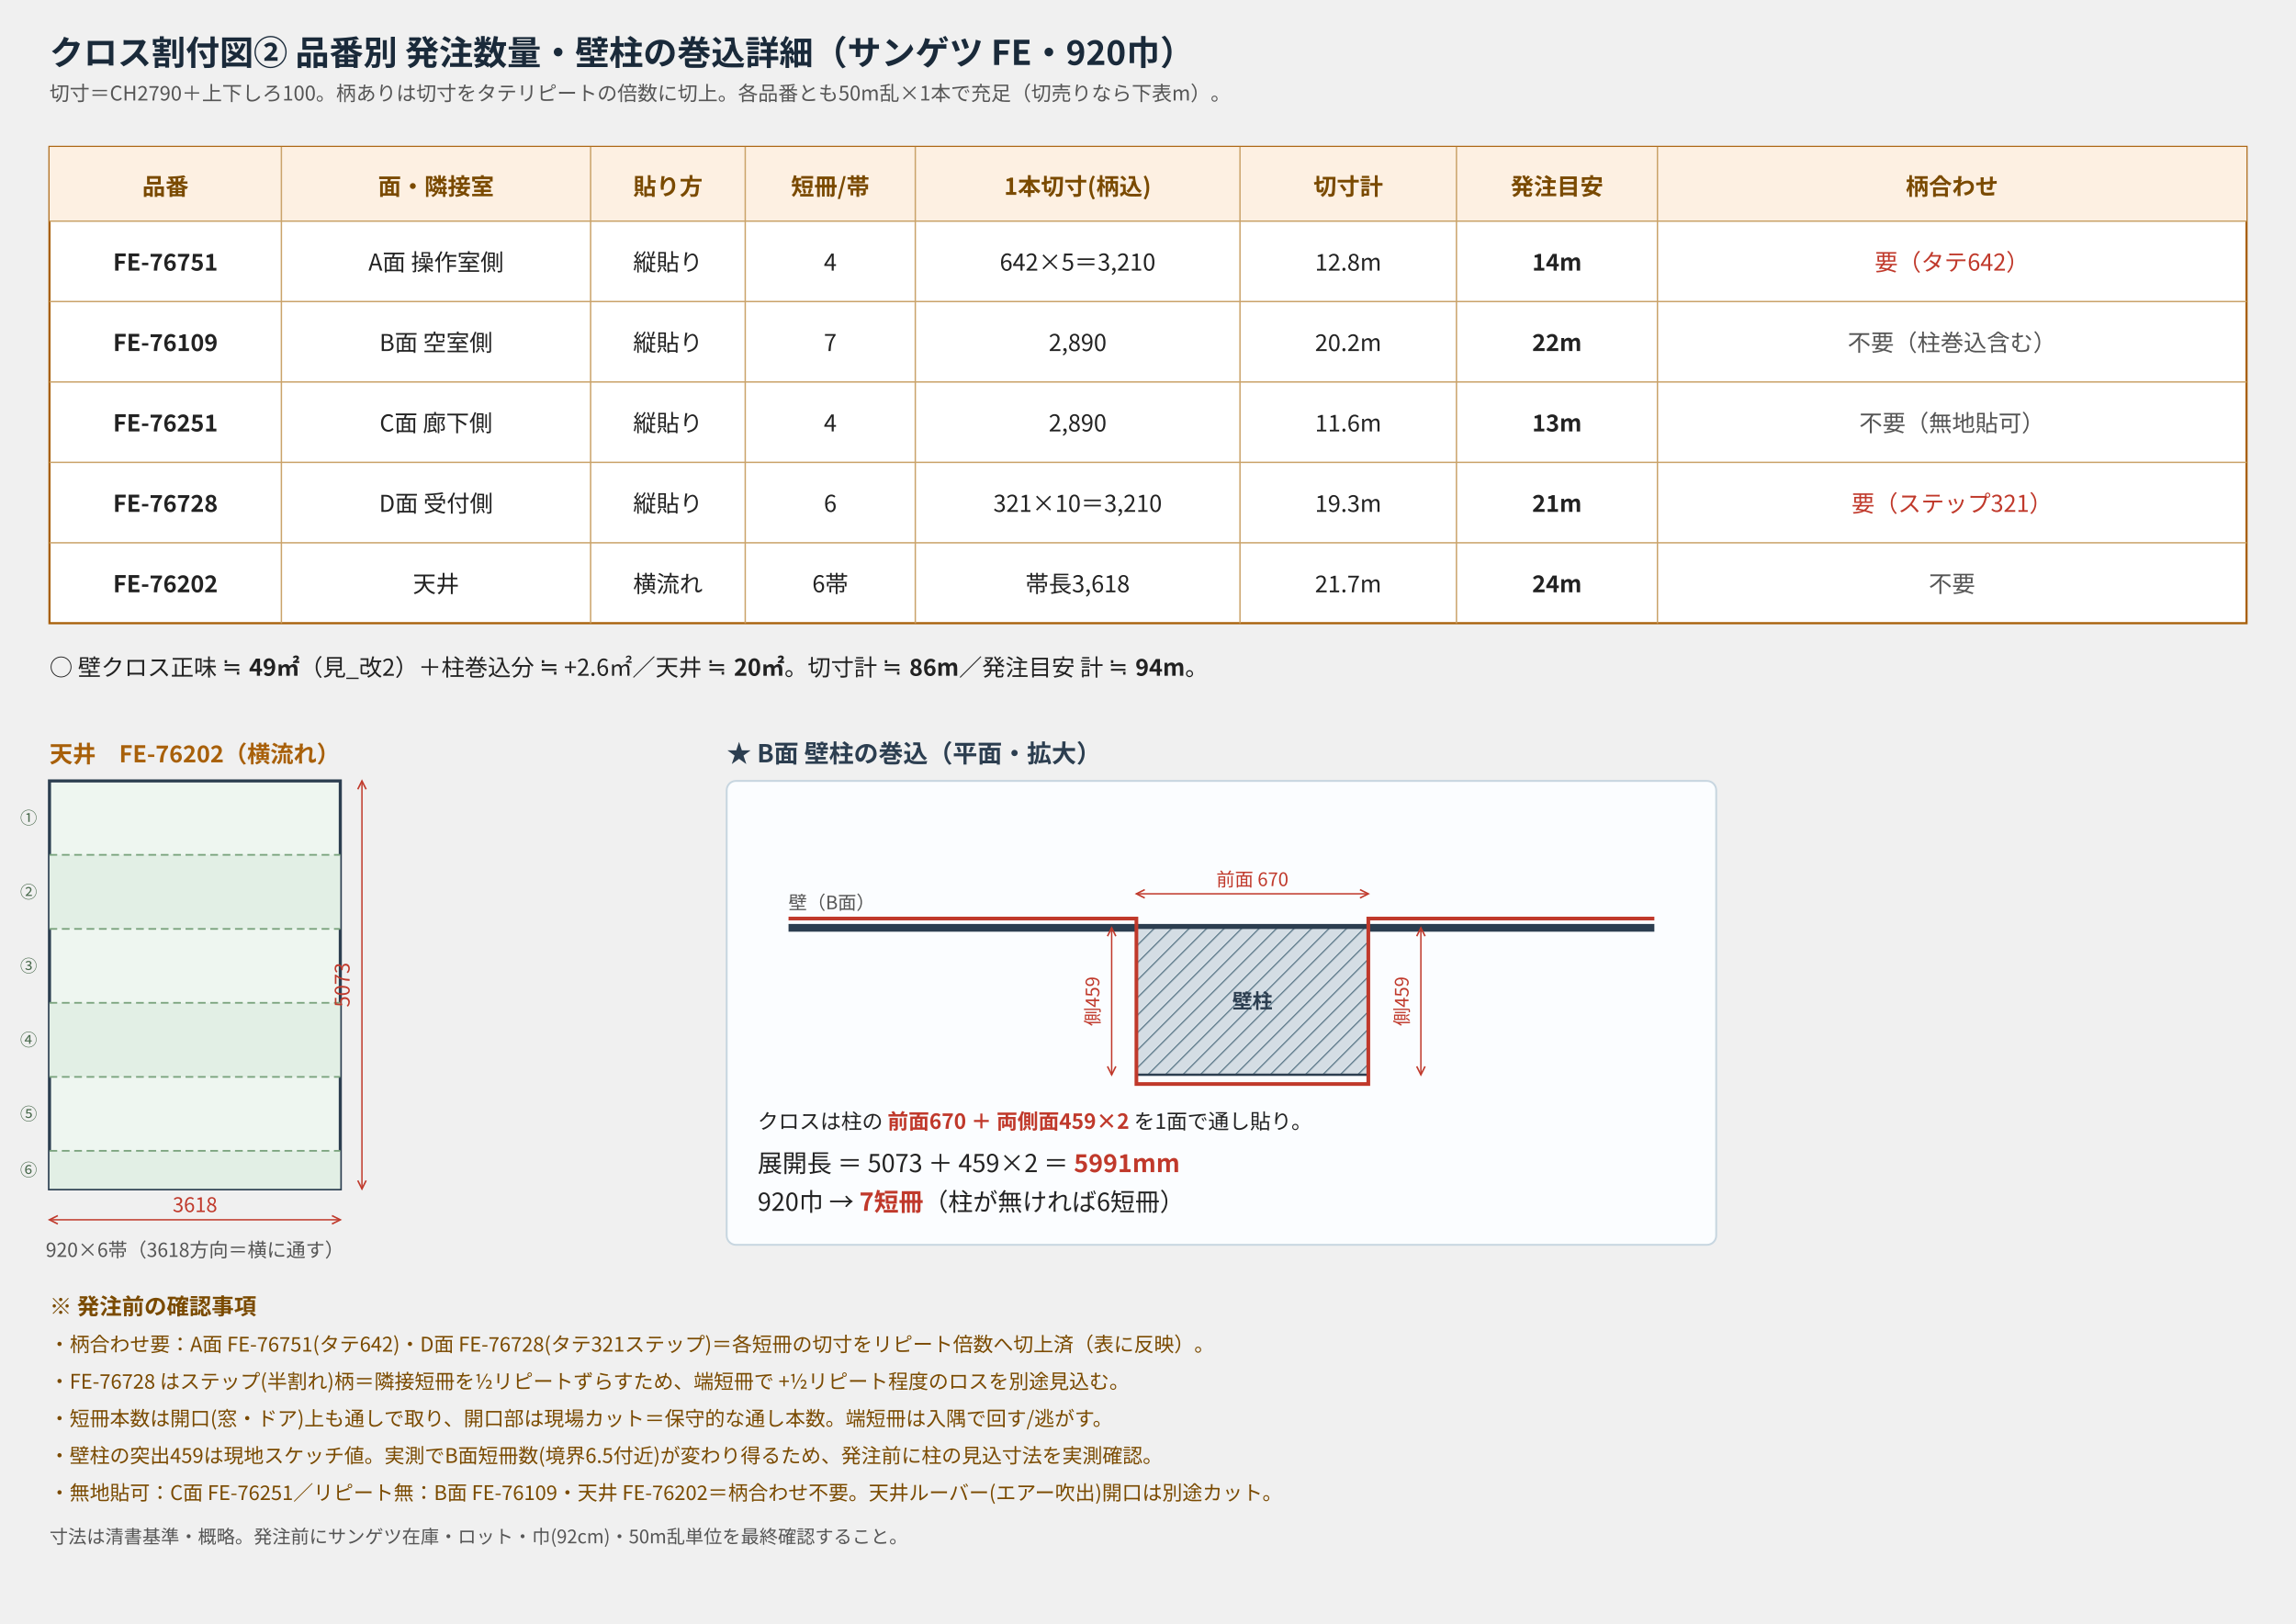
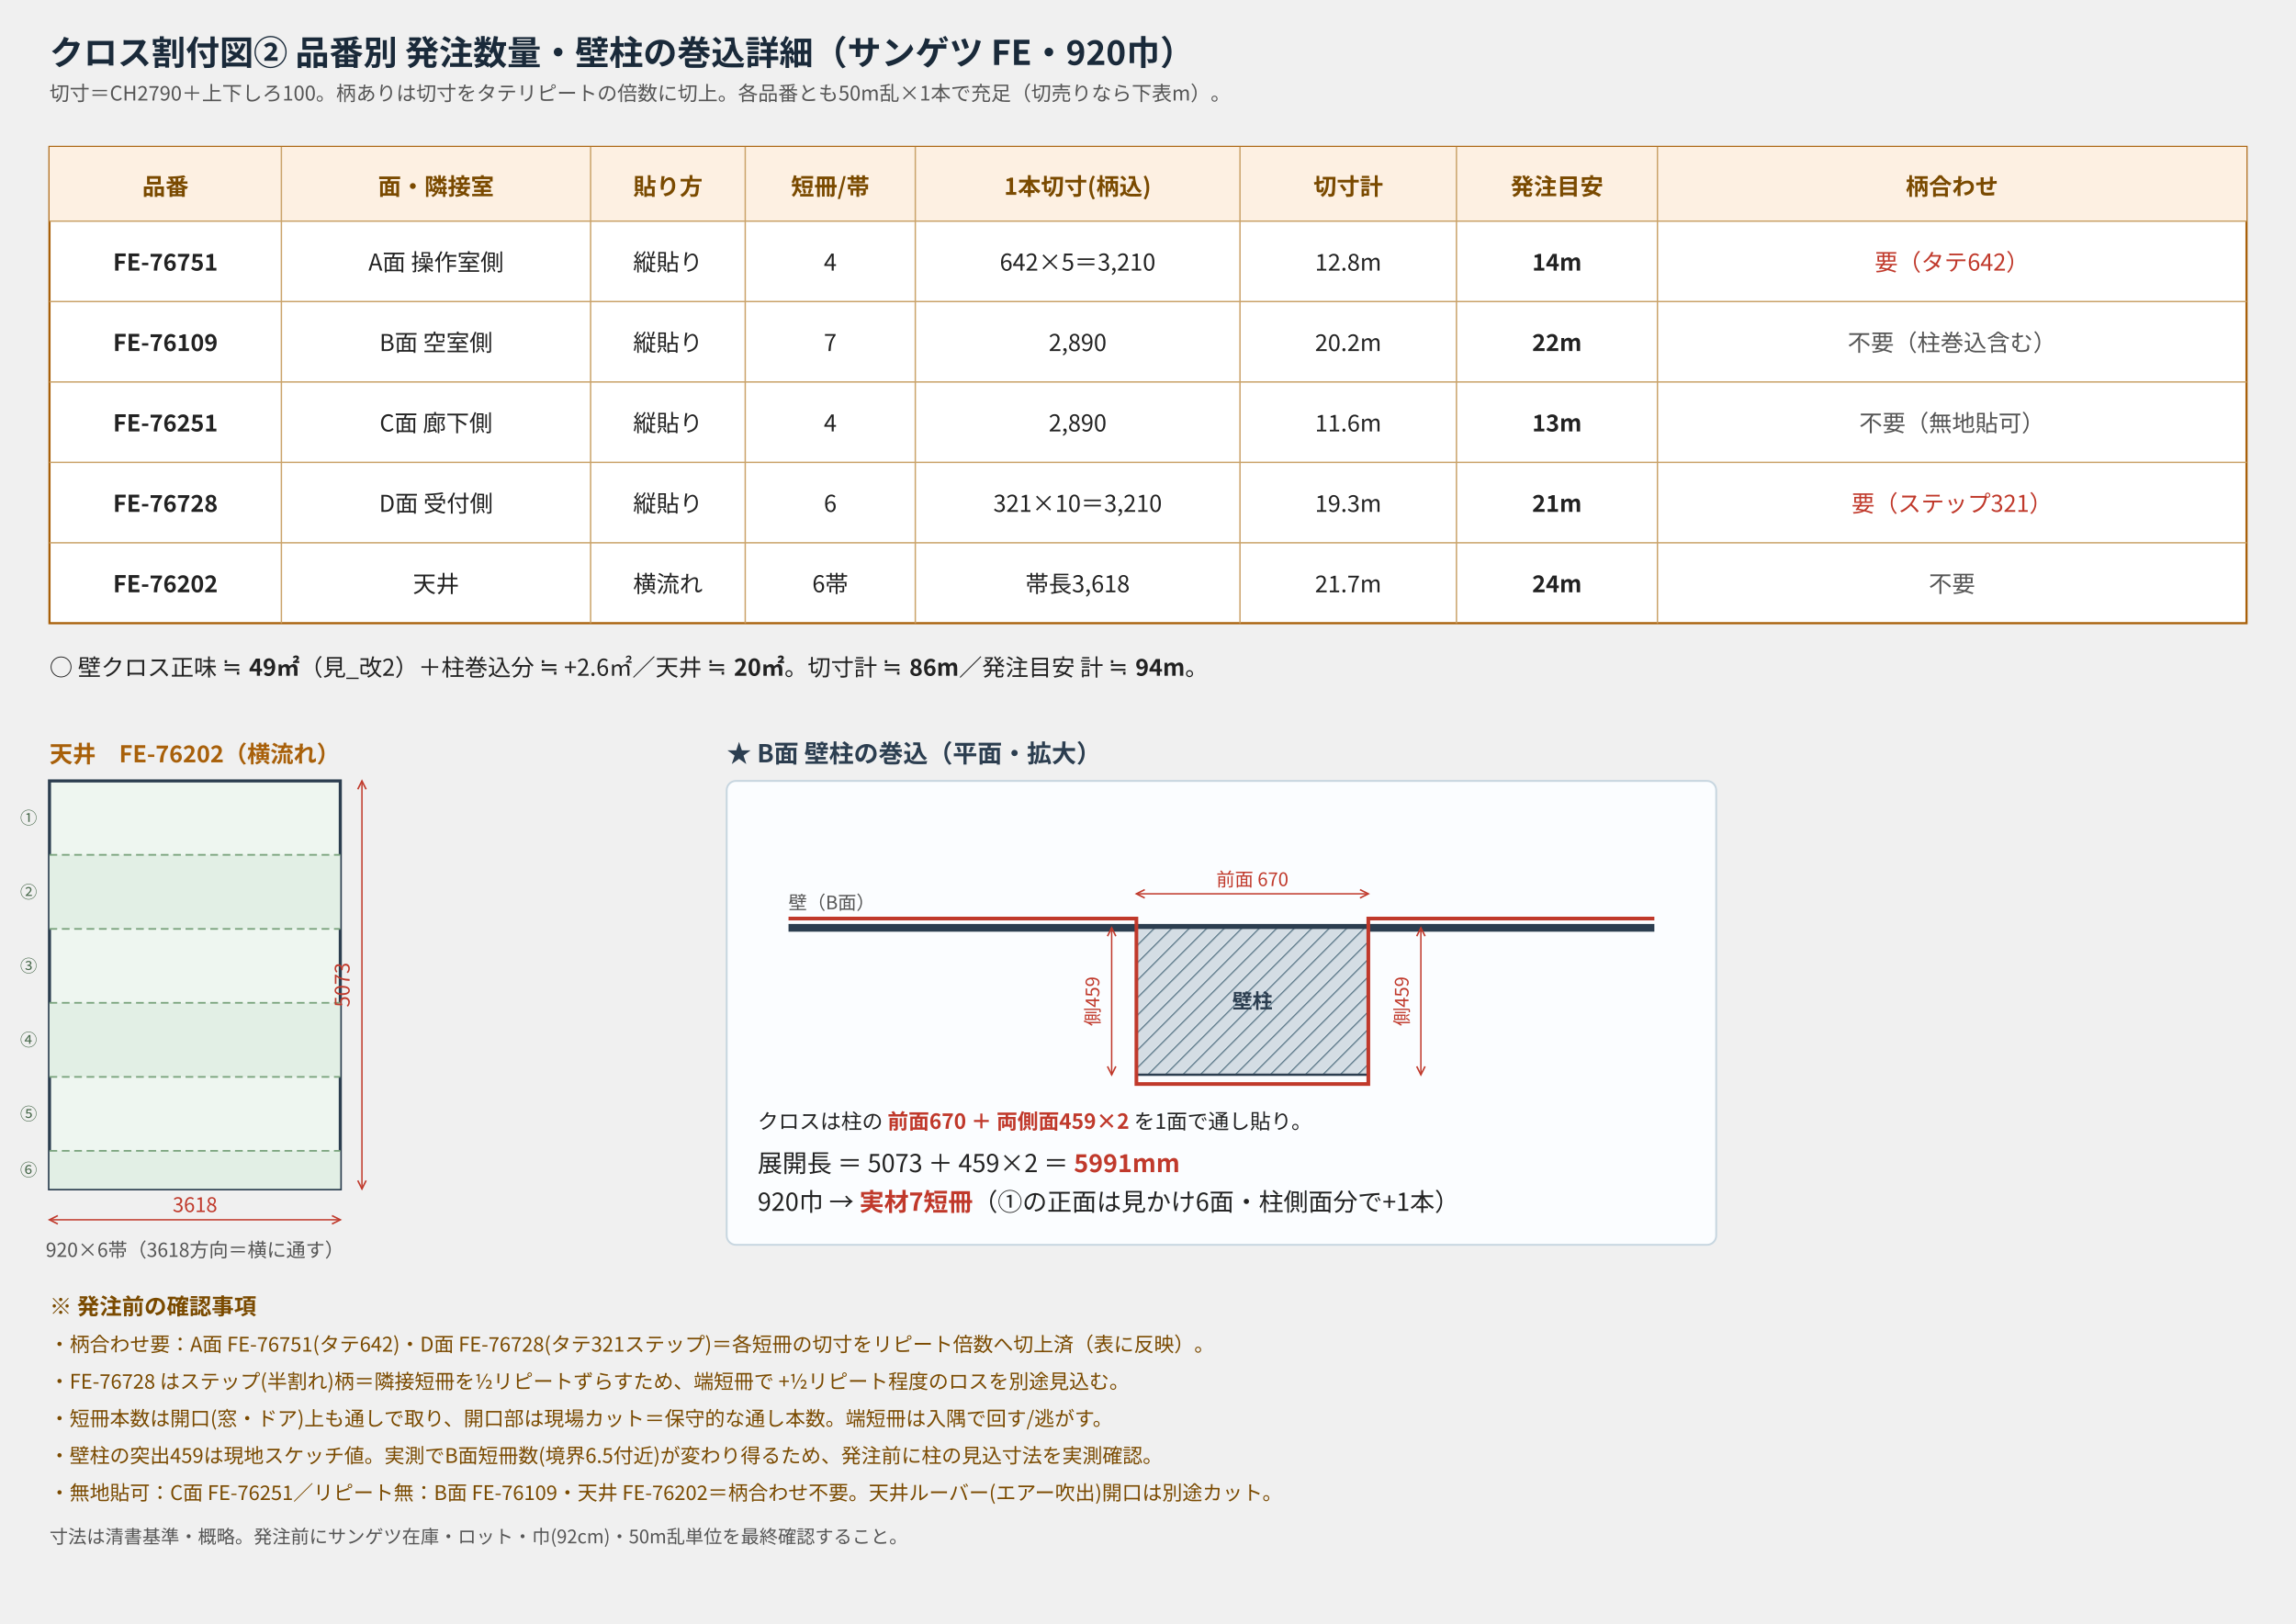
<svg xmlns="http://www.w3.org/2000/svg" viewBox="0 0 1485 1050" font-family="'Noto Sans CJK JP','Noto Sans JP','Yu Gothic','Meiryo',sans-serif">
  <defs>
    <marker id="dimS" markerWidth="11" markerHeight="11" refX="2" refY="5" orient="auto">
      <path d="M8,2 L2,5 L8,8" fill="none" stroke="#c0392b" stroke-width="1.1" />
    </marker>
    <marker id="dimE" markerWidth="11" markerHeight="11" refX="8" refY="5" orient="auto">
      <path d="M2,2 L8,5 L2,8" fill="none" stroke="#c0392b" stroke-width="1.1" />
    </marker>
    <pattern id="col" width="8" height="8" patternUnits="userSpaceOnUse" patternTransform="rotate(45)">
      <rect width="8" height="8" fill="#d4dde4" />
      <line x1="0" y1="0" x2="0" y2="8" stroke="#5f7c8c" stroke-width="1.6" />
    </pattern>
    <pattern id="colside" width="8" height="8" patternUnits="userSpaceOnUse" patternTransform="rotate(-45)">
      <rect width="8" height="8" fill="#e7eef3" />
      <line x1="0" y1="0" x2="0" y2="8" stroke="#7e98a8" stroke-width="1.3" />
    </pattern>
  </defs>
  <text x="32" y="42" font-size="22" font-weight="bold" fill="#1a2a3a">クロス割付図② 品番別 発注数量・壁柱の巻込詳細（サンゲツ FE・920巾）</text>
  <text x="32" y="65" font-size="13" fill="#555">切寸＝CH2790＋上下しろ100。柄ありは切寸をタテリピートの倍数に切上。各品番とも50m乱×1本で充足（切売りなら下表m）。</text>
  <rect x="32" y="95" width="1421" height="308" fill="#fff" stroke="#a8600a" stroke-width="1.4" />
  <rect x="32" y="95" width="1421" height="48" fill="#fdf0e2" />
  <line x1="182.0" y1="95" x2="182.0" y2="403" stroke="#caa36a" stroke-width="0.9" />
  <line x1="382.0" y1="95" x2="382.0" y2="403" stroke="#caa36a" stroke-width="0.9" />
  <line x1="482.0" y1="95" x2="482.0" y2="403" stroke="#caa36a" stroke-width="0.9" />
  <line x1="592.0" y1="95" x2="592.0" y2="403" stroke="#caa36a" stroke-width="0.9" />
  <line x1="802.0" y1="95" x2="802.0" y2="403" stroke="#caa36a" stroke-width="0.9" />
  <line x1="942.0" y1="95" x2="942.0" y2="403" stroke="#caa36a" stroke-width="0.9" />
  <line x1="1072.0" y1="95" x2="1072.0" y2="403" stroke="#caa36a" stroke-width="0.9" />
  <line x1="32" y1="143" x2="1453" y2="143" stroke="#caa36a" stroke-width="0.9" />
  <line x1="32" y1="195" x2="1453" y2="195" stroke="#caa36a" stroke-width="0.9" />
  <line x1="32" y1="247" x2="1453" y2="247" stroke="#caa36a" stroke-width="0.9" />
  <line x1="32" y1="299" x2="1453" y2="299" stroke="#caa36a" stroke-width="0.9" />
  <line x1="32" y1="351" x2="1453" y2="351" stroke="#caa36a" stroke-width="0.9" />
  <text x="107.0" y="126" font-size="15" font-weight="bold" fill="#7a4a00" text-anchor="middle">品番</text>
  <text x="282.0" y="126" font-size="15" font-weight="bold" fill="#7a4a00" text-anchor="middle">面・隣接室</text>
  <text x="432.0" y="126" font-size="15" font-weight="bold" fill="#7a4a00" text-anchor="middle">貼り方</text>
  <text x="537.0" y="126" font-size="15" font-weight="bold" fill="#7a4a00" text-anchor="middle">短冊/帯</text>
  <text x="697.0" y="126" font-size="15" font-weight="bold" fill="#7a4a00" text-anchor="middle">1本切寸(柄込)</text>
  <text x="872.0" y="126" font-size="15" font-weight="bold" fill="#7a4a00" text-anchor="middle">切寸計</text>
  <text x="1007.0" y="126" font-size="15" font-weight="bold" fill="#7a4a00" text-anchor="middle">発注目安</text>
  <text x="1262.5" y="126" font-size="15" font-weight="bold" fill="#7a4a00" text-anchor="middle">柄合わせ</text>
  <text x="107.0" y="175.0" font-size="15" fill="#222" font-weight="bold" text-anchor="middle">FE-76751</text>
  <text x="282.0" y="175.0" font-size="15" fill="#222" font-weight="normal" text-anchor="middle">A面 操作室側</text>
  <text x="432.0" y="175.0" font-size="15" fill="#222" font-weight="normal" text-anchor="middle">縦貼り</text>
  <text x="537.0" y="175.0" font-size="15" fill="#222" font-weight="normal" text-anchor="middle">4</text>
  <text x="697.0" y="175.0" font-size="15" fill="#222" font-weight="normal" text-anchor="middle">642×5＝3,210</text>
  <text x="872.0" y="175.0" font-size="15" fill="#222" font-weight="normal" text-anchor="middle">12.8m</text>
  <text x="1007.0" y="175.0" font-size="15" fill="#222" font-weight="bold" text-anchor="middle">14m</text>
  <text x="1262.5" y="175.0" font-size="15" fill="#c0392b" font-weight="normal" text-anchor="middle">要（タテ642）</text>
  <text x="107.0" y="227.0" font-size="15" fill="#222" font-weight="bold" text-anchor="middle">FE-76109</text>
  <text x="282.0" y="227.0" font-size="15" fill="#222" font-weight="normal" text-anchor="middle">B面 空室側</text>
  <text x="432.0" y="227.0" font-size="15" fill="#222" font-weight="normal" text-anchor="middle">縦貼り</text>
  <text x="537.0" y="227.0" font-size="15" fill="#222" font-weight="normal" text-anchor="middle">7</text>
  <text x="697.0" y="227.0" font-size="15" fill="#222" font-weight="normal" text-anchor="middle">2,890</text>
  <text x="872.0" y="227.0" font-size="15" fill="#222" font-weight="normal" text-anchor="middle">20.2m</text>
  <text x="1007.0" y="227.0" font-size="15" fill="#222" font-weight="bold" text-anchor="middle">22m</text>
  <text x="1262.5" y="227.0" font-size="15" fill="#555" font-weight="normal" text-anchor="middle">不要（柱巻込含む）</text>
  <text x="107.0" y="279.0" font-size="15" fill="#222" font-weight="bold" text-anchor="middle">FE-76251</text>
  <text x="282.0" y="279.0" font-size="15" fill="#222" font-weight="normal" text-anchor="middle">C面 廊下側</text>
  <text x="432.0" y="279.0" font-size="15" fill="#222" font-weight="normal" text-anchor="middle">縦貼り</text>
  <text x="537.0" y="279.0" font-size="15" fill="#222" font-weight="normal" text-anchor="middle">4</text>
  <text x="697.0" y="279.0" font-size="15" fill="#222" font-weight="normal" text-anchor="middle">2,890</text>
  <text x="872.0" y="279.0" font-size="15" fill="#222" font-weight="normal" text-anchor="middle">11.6m</text>
  <text x="1007.0" y="279.0" font-size="15" fill="#222" font-weight="bold" text-anchor="middle">13m</text>
  <text x="1262.5" y="279.0" font-size="15" fill="#555" font-weight="normal" text-anchor="middle">不要（無地貼可）</text>
  <text x="107.0" y="331.0" font-size="15" fill="#222" font-weight="bold" text-anchor="middle">FE-76728</text>
  <text x="282.0" y="331.0" font-size="15" fill="#222" font-weight="normal" text-anchor="middle">D面 受付側</text>
  <text x="432.0" y="331.0" font-size="15" fill="#222" font-weight="normal" text-anchor="middle">縦貼り</text>
  <text x="537.0" y="331.0" font-size="15" fill="#222" font-weight="normal" text-anchor="middle">6</text>
  <text x="697.0" y="331.0" font-size="15" fill="#222" font-weight="normal" text-anchor="middle">321×10＝3,210</text>
  <text x="872.0" y="331.0" font-size="15" fill="#222" font-weight="normal" text-anchor="middle">19.3m</text>
  <text x="1007.0" y="331.0" font-size="15" fill="#222" font-weight="bold" text-anchor="middle">21m</text>
  <text x="1262.5" y="331.0" font-size="15" fill="#c0392b" font-weight="normal" text-anchor="middle">要（ステップ321）</text>
  <text x="107.0" y="383.0" font-size="15" fill="#222" font-weight="bold" text-anchor="middle">FE-76202</text>
  <text x="282.0" y="383.0" font-size="15" fill="#222" font-weight="normal" text-anchor="middle">天井</text>
  <text x="432.0" y="383.0" font-size="15" fill="#222" font-weight="normal" text-anchor="middle">横流れ</text>
  <text x="537.0" y="383.0" font-size="15" fill="#222" font-weight="normal" text-anchor="middle">6帯</text>
  <text x="697.0" y="383.0" font-size="15" fill="#222" font-weight="normal" text-anchor="middle">帯長3,618</text>
  <text x="872.0" y="383.0" font-size="15" fill="#222" font-weight="normal" text-anchor="middle">21.7m</text>
  <text x="1007.0" y="383.0" font-size="15" fill="#222" font-weight="bold" text-anchor="middle">24m</text>
  <text x="1262.5" y="383.0" font-size="15" fill="#555" font-weight="normal" text-anchor="middle">不要</text>
  <text x="32" y="437" font-size="15" fill="#222">○ 壁クロス正味 ≒ <tspan font-weight="bold">49㎡</tspan>（見_改2）＋柱巻込分 ≒ +2.6㎡／天井 ≒ <tspan font-weight="bold">20㎡</tspan>。切寸計 ≒ <tspan font-weight="bold">86m</tspan>／発注目安 計 ≒ <tspan font-weight="bold">94m</tspan>。</text>
  <text x="32" y="493" font-size="15" font-weight="bold" fill="#a8600a">天井　FE-76202（横流れ）</text>
  <rect x="32" y="505" width="188.1" height="263.8" fill="#eef6f0" stroke="#2c3e50" stroke-width="2" />
  <rect x="32" y="552.8" width="188.1" height="47.8" fill="#e2efe5" />
  <rect x="32" y="648.5" width="188.1" height="47.8" fill="#e2efe5" />
  <rect x="32" y="744.2" width="188.1" height="24.6" fill="#e2efe5" />
  <line x1="32" y1="552.8" x2="220.1" y2="552.8" stroke="#7aa37d" stroke-width="1.1" stroke-dasharray="5 3" />
  <line x1="32" y1="600.7" x2="220.1" y2="600.7" stroke="#7aa37d" stroke-width="1.1" stroke-dasharray="5 3" />
  <line x1="32" y1="648.5" x2="220.1" y2="648.5" stroke="#7aa37d" stroke-width="1.1" stroke-dasharray="5 3" />
  <line x1="32" y1="696.4" x2="220.1" y2="696.4" stroke="#7aa37d" stroke-width="1.1" stroke-dasharray="5 3" />
  <line x1="32" y1="744.2" x2="220.1" y2="744.2" stroke="#7aa37d" stroke-width="1.1" stroke-dasharray="5 3" />
  <text x="24" y="532.9" font-size="11" fill="#4a6a4d" text-anchor="end">①</text>
  <text x="24" y="580.8" font-size="11" fill="#4a6a4d" text-anchor="end">②</text>
  <text x="24" y="628.6" font-size="11" fill="#4a6a4d" text-anchor="end">③</text>
  <text x="24" y="676.4" font-size="11" fill="#4a6a4d" text-anchor="end">④</text>
  <text x="24" y="724.3" font-size="11" fill="#4a6a4d" text-anchor="end">⑤</text>
  <text x="24" y="760.5" font-size="11" fill="#4a6a4d" text-anchor="end">⑥</text>
  <line x1="32.0" y1="788.8" x2="220.1" y2="788.8" stroke="#c0392b" stroke-width="0.9" marker-start="url(#dimS)" marker-end="url(#dimE)" />
  <text x="126.1" y="783.8" font-size="13" fill="#c0392b" text-anchor="middle">3618</text>
  <line x1="234.1" y1="505.0" x2="234.1" y2="768.8" stroke="#c0392b" stroke-width="0.9" marker-start="url(#dimS)" marker-end="url(#dimE)" />
  <text x="226.1" y="636.9" font-size="13" fill="#c0392b" transform="rotate(-90 226.1 636.9)" text-anchor="middle">5073</text>
  <text x="126.1" y="812.8" font-size="12.5" fill="#555" text-anchor="middle">920×6帯（3618方向＝横に通す）</text>
  <text x="470" y="493" font-size="16" font-weight="bold" fill="#2c3e50">★ B面 壁柱の巻込（平面・拡大）</text>
  <rect x="470" y="505" width="640" height="300" fill="#fbfdff" stroke="#c7d6e0" stroke-width="1.2" rx="6" />
  <line x1="510" y1="600" x2="1070" y2="600" stroke="#2c3e50" stroke-width="5" />
  <text x="510" y="588" font-size="12" fill="#555">壁（B面）</text>
  <rect x="735" y="600" width="150" height="95" fill="url(#col)" stroke="#2c3e50" stroke-width="1.5" />
  <text x="810" y="652" font-size="13" fill="#2c3e50" text-anchor="middle" font-weight="bold">壁柱</text>
  <path d="M510,594 L735,594 L735,701 L885,701 L885,594 L1070,594" fill="none" stroke="#c0392b" stroke-width="2.4" />
  <line x1="735.0" y1="578.0" x2="885.0" y2="578.0" stroke="#c0392b" stroke-width="0.9" marker-start="url(#dimS)" marker-end="url(#dimE)" />
  <text x="810.0" y="573.0" font-size="12" fill="#c0392b" text-anchor="middle">前面 670</text>
  <line x1="719.0" y1="600.0" x2="719.0" y2="695.0" stroke="#c0392b" stroke-width="0.9" marker-start="url(#dimS)" marker-end="url(#dimE)" />
  <text x="711.0" y="647.5" font-size="12" fill="#c0392b" transform="rotate(-90 711.0 647.5)" text-anchor="middle">側459</text>
  <line x1="919.0" y1="600.0" x2="919.0" y2="695.0" stroke="#c0392b" stroke-width="0.9" marker-start="url(#dimS)" marker-end="url(#dimE)" />
  <text x="911.0" y="647.5" font-size="12" fill="#c0392b" transform="rotate(-90 911.0 647.5)" text-anchor="middle">側459</text>
  <text x="490" y="730" font-size="13.5" fill="#222">クロスは柱の <tspan font-weight="bold" fill="#c0392b">前面670 ＋ 両側面459×2</tspan> を1面で通し貼り。</text>
  <text x="490" y="758" font-size="16" fill="#222">展開長 ＝ 5073 ＋ 459×2 ＝ <tspan font-weight="bold" fill="#c0392b">5991mm</tspan>
  </text>
-   <text x="490" y="783" font-size="16" fill="#222">920巾 → <tspan font-weight="bold" fill="#c0392b">7短冊</tspan>（柱が無ければ6短冊）</text>
+   <text x="490" y="783" font-size="16" fill="#222">920巾 → <tspan font-weight="bold" fill="#c0392b">実材7短冊</tspan>（①の正面は見かけ6面・柱側面分で+1本）</text>
  <text x="32" y="850" font-size="14.5" font-weight="bold" fill="#7a4a00">※ 発注前の確認事項</text>
  <text x="32" y="874" font-size="13" fill="#7a4a00">・柄合わせ要：A面 FE-76751(タテ642)・D面 FE-76728(タテ321ステップ)＝各短冊の切寸をリピート倍数へ切上済（表に反映）。</text>
  <text x="32" y="898" font-size="13" fill="#7a4a00">・FE-76728 はステップ(半割れ)柄＝隣接短冊を½リピートずらすため、端短冊で +½リピート程度のロスを別途見込む。</text>
  <text x="32" y="922" font-size="13" fill="#7a4a00">・短冊本数は開口(窓・ドア)上も通しで取り、開口部は現場カット＝保守的な通し本数。端短冊は入隅で回す/逃がす。</text>
  <text x="32" y="946" font-size="13" fill="#7a4a00">・壁柱の突出459は現地スケッチ値。実測でB面短冊数(境界6.5付近)が変わり得るため、発注前に柱の見込寸法を実測確認。</text>
  <text x="32" y="970" font-size="13" fill="#7a4a00">・無地貼可：C面 FE-76251／リピート無：B面 FE-76109・天井 FE-76202＝柄合わせ不要。天井ルーバー(エアー吹出)開口は別途カット。</text>
  <text x="32" y="998" font-size="12" fill="#555">寸法は清書基準・概略。発注前にサンゲツ在庫・ロット・巾(92cm)・50m乱単位を最終確認すること。</text>
</svg>
